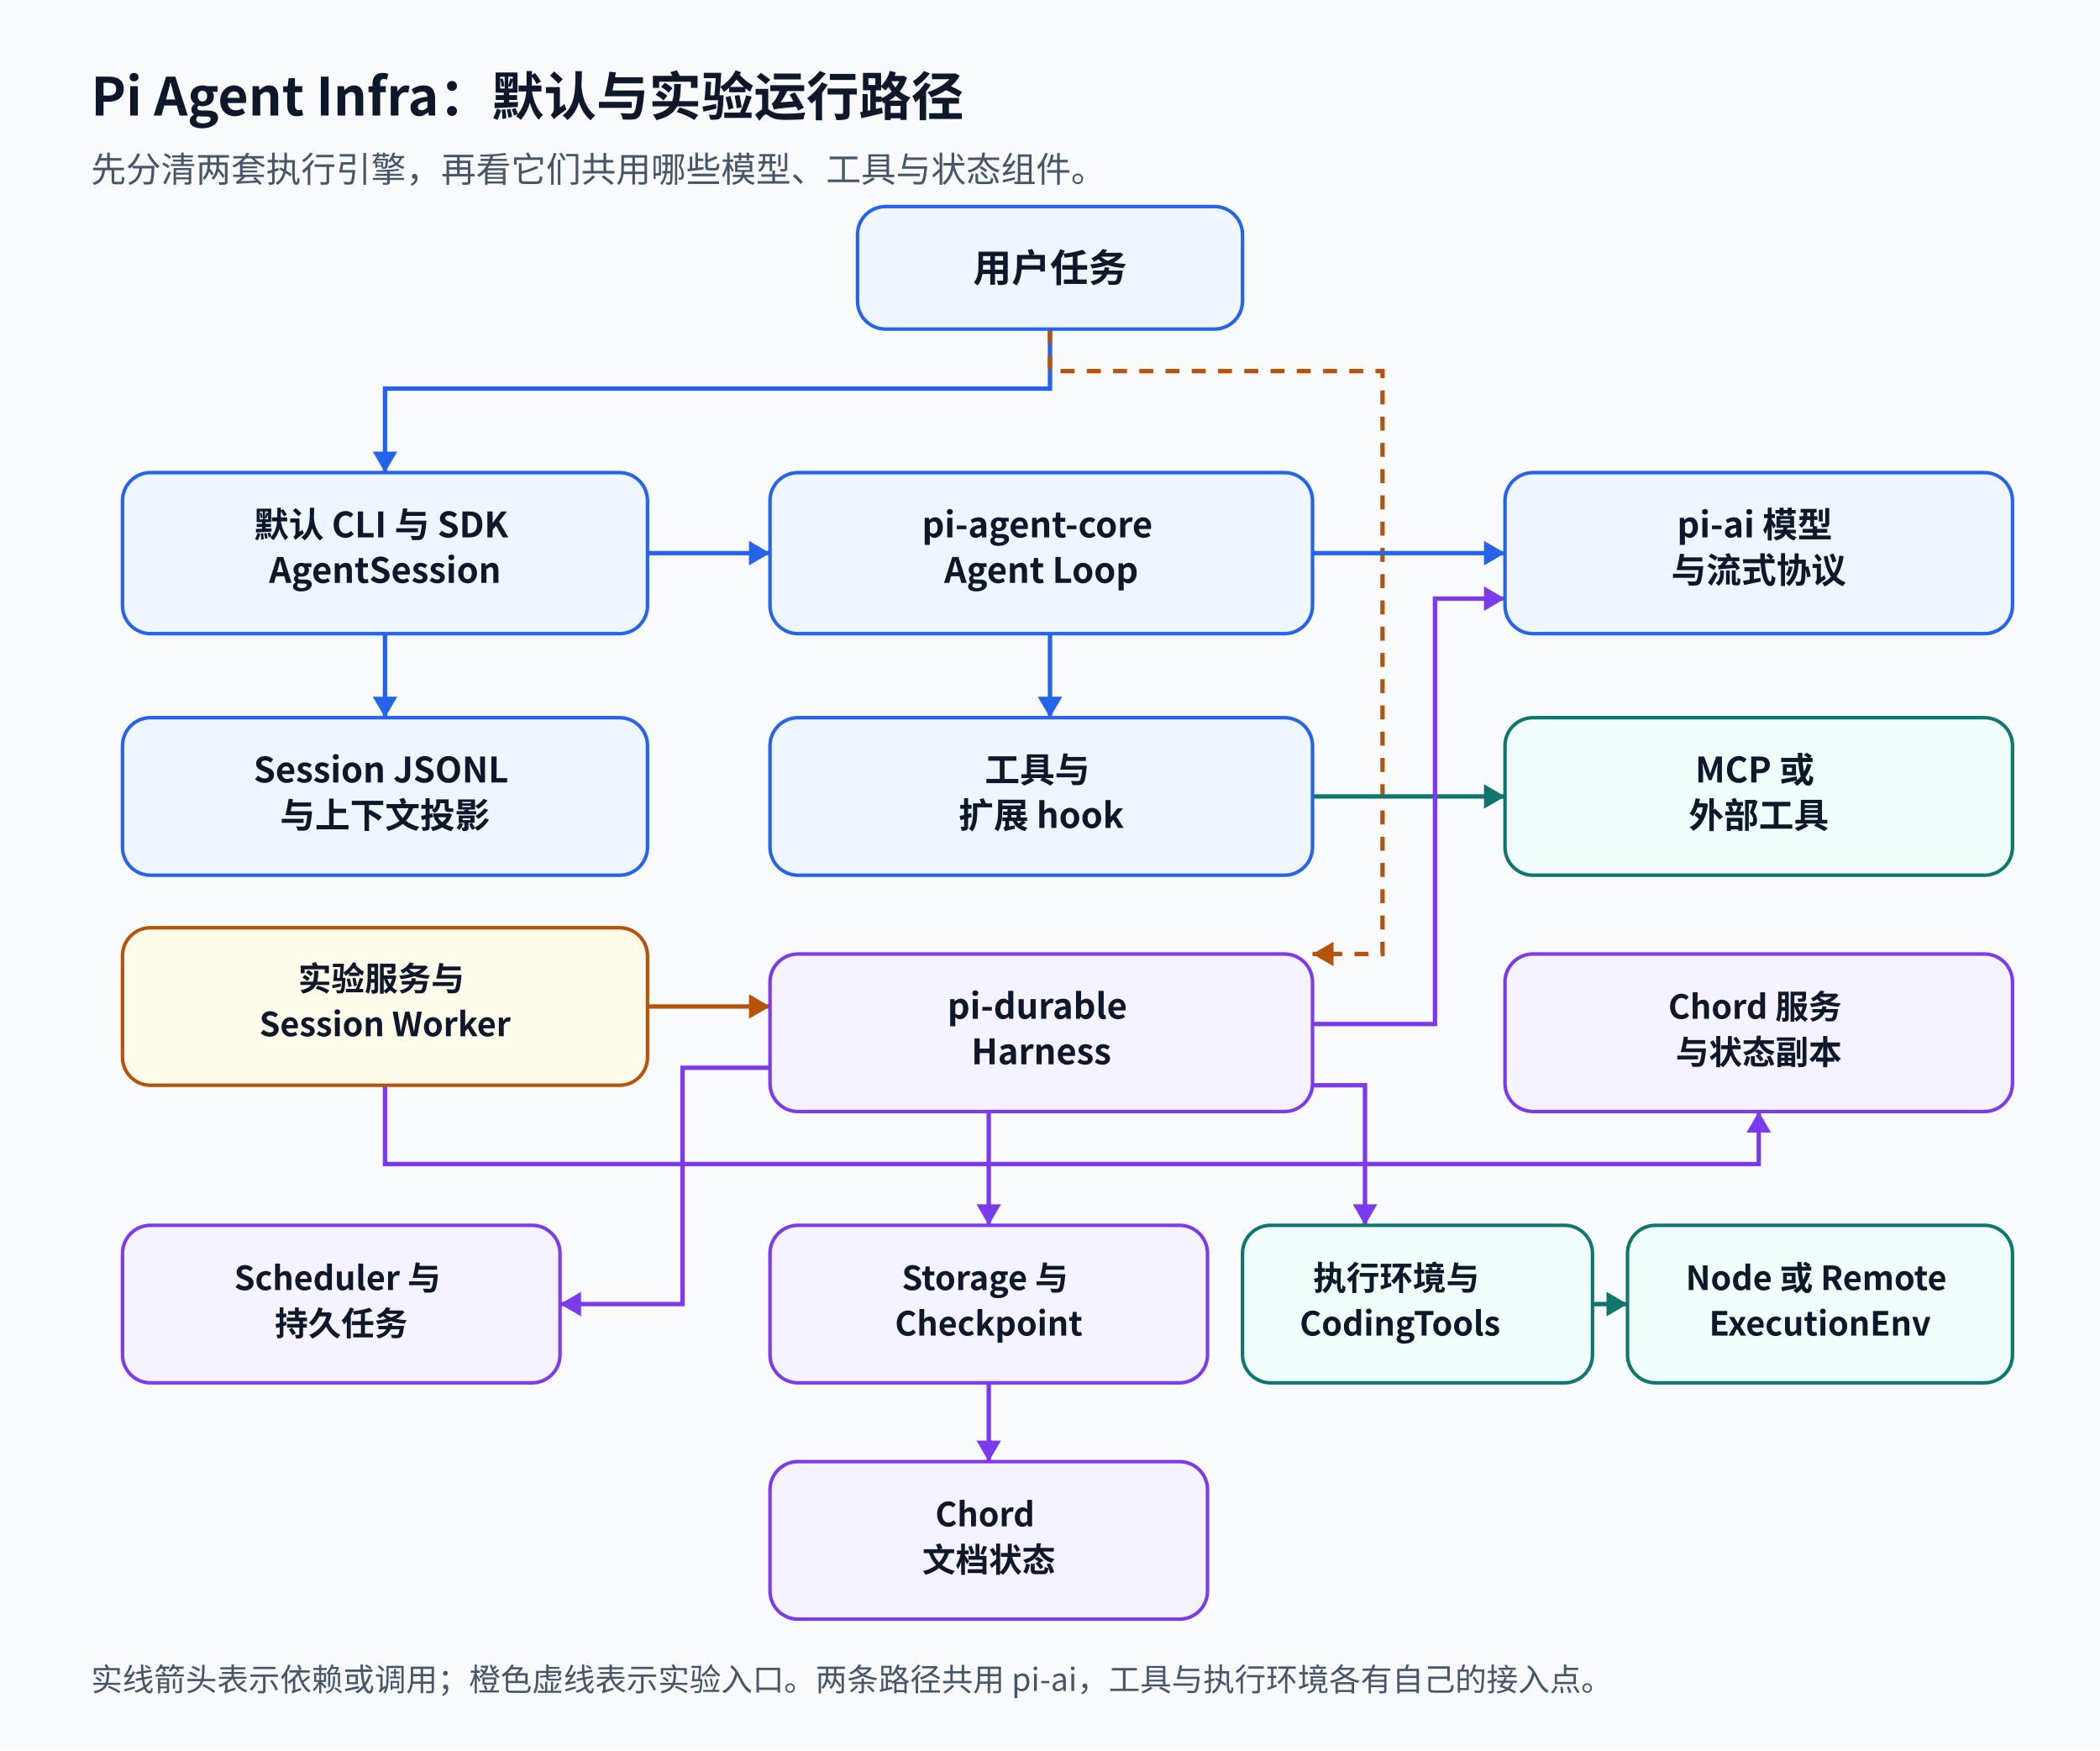
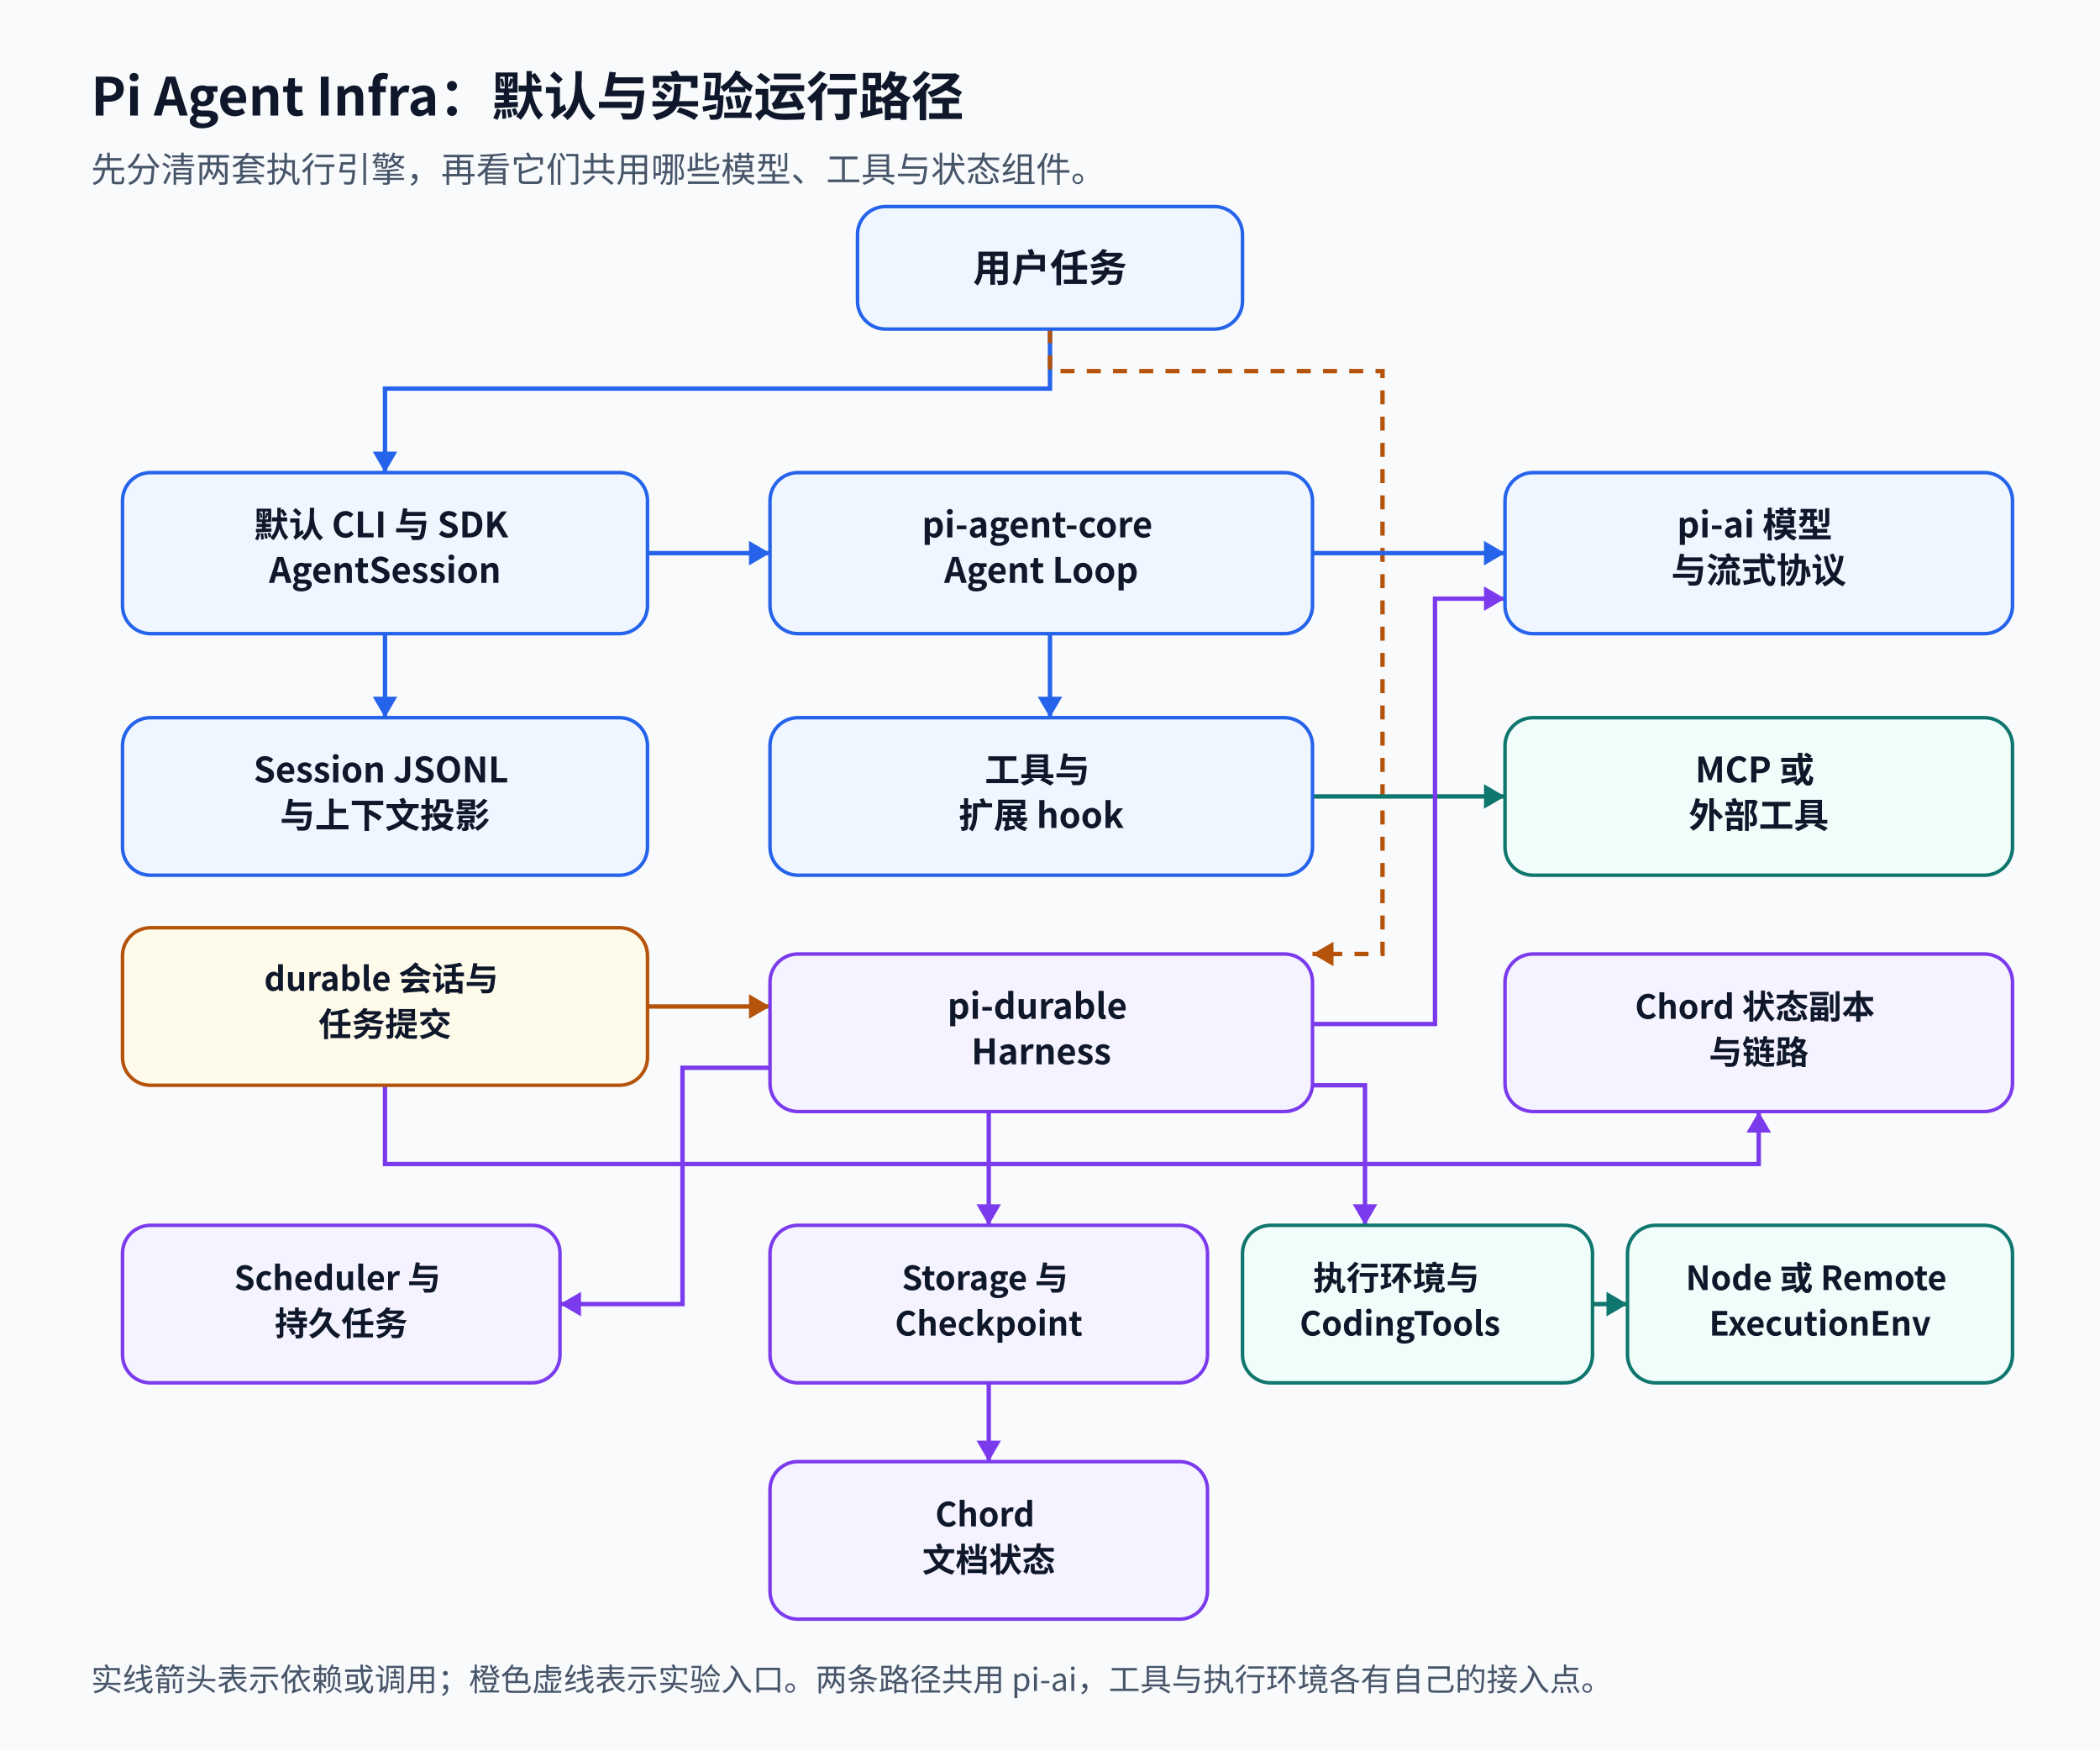
<svg xmlns="http://www.w3.org/2000/svg" width="1200" height="1000" viewBox="0 0 1200 1000" role="img" aria-labelledby="title desc">
  <rect width="1200" height="1000" fill="#f8fafc" />
  <text x="52" y="66" fill="#0f172a" font-family="system-ui, -apple-system, Segoe UI, Microsoft YaHei, Noto Sans CJK SC, sans-serif" font-size="30" font-weight="700">Pi Agent Infra：默认与实验运行路径</text>
  <text x="52" y="104" fill="#475569" font-family="system-ui, -apple-system, Segoe UI, Microsoft YaHei, Noto Sans CJK SC, sans-serif" font-size="20">先分清两套执行引擎，再看它们共用哪些模型、工具与状态组件。</text>
  <path d="M600 188 V222 H220 V270" fill="none" stroke="#2563eb" stroke-width="2.5" />
  <path d="M220 270 l-7 -12 h14 z" fill="#2563eb" />
  <path d="M600 188 V212 H790 V545 H750" fill="none" stroke="#b45309" stroke-width="2.5" stroke-dasharray="8 7" />
  <path d="M750 545 l12 -7 v14 z" fill="#b45309" />
  <path d="M370 316 H440" fill="none" stroke="#2563eb" stroke-width="2.5" />
  <path d="M440 316 l-12 -7 v14 z" fill="#2563eb" />
  <path d="M750 316 H860" fill="none" stroke="#2563eb" stroke-width="2.5" />
  <path d="M860 316 l-12 -7 v14 z" fill="#2563eb" />
  <path d="M220 362 V410" fill="none" stroke="#2563eb" stroke-width="2.5" />
  <path d="M220 410 l-7 -12 h14 z" fill="#2563eb" />
  <path d="M600 362 V410" fill="none" stroke="#2563eb" stroke-width="2.5" />
  <path d="M600 410 l-7 -12 h14 z" fill="#2563eb" />
  <path d="M750 455 H860" fill="none" stroke="#0f766e" stroke-width="2.5" />
  <path d="M860 455 l-12 -7 v14 z" fill="#0f766e" />
  <path d="M370 575 H440" fill="none" stroke="#b45309" stroke-width="2.5" />
  <path d="M440 575 l-12 -7 v14 z" fill="#b45309" />
  <path d="M750 585 H820 V342 H860" fill="none" stroke="#7c3aed" stroke-width="2.5" />
  <path d="M860 342 l-12 -7 v14 z" fill="#7c3aed" />
  <path d="M440 610 H390 V745 H320" fill="none" stroke="#7c3aed" stroke-width="2.5" />
  <path d="M320 745 l12 -7 v14 z" fill="#7c3aed" />
  <path d="M565 635 V700" fill="none" stroke="#7c3aed" stroke-width="2.5" />
  <path d="M565 700 l-7 -12 h14 z" fill="#7c3aed" />
  <path d="M750 620 H780 V700" fill="none" stroke="#7c3aed" stroke-width="2.5" />
  <path d="M780 700 l-7 -12 h14 z" fill="#7c3aed" />
  <path d="M910 745 H930" fill="none" stroke="#0f766e" stroke-width="2.5" />
  <path d="M930 745 l-12 -7 v14 z" fill="#0f766e" />
  <path d="M565 790 V835" fill="none" stroke="#7c3aed" stroke-width="2.5" />
  <path d="M565 835 l-7 -12 h14 z" fill="#7c3aed" />
  <path d="M220 620 V665 H1005 V635" fill="none" stroke="#7c3aed" stroke-width="2.5" />
  <path d="M1005 635 l-7 12 h14 z" fill="#7c3aed" />
  <rect x="490" y="118" width="220" height="70" rx="16" fill="#eff6ff" stroke="#2563eb" stroke-width="2" />
  <text x="600" y="161" text-anchor="middle" fill="#0f172a" font-family="system-ui, -apple-system, Segoe UI, Microsoft YaHei, Noto Sans CJK SC, sans-serif" font-size="22" font-weight="700">用户任务</text>
  <rect x="70" y="270" width="300" height="92" rx="16" fill="#eff6ff" stroke="#2563eb" stroke-width="2" />
  <text x="220" y="307" text-anchor="middle" fill="#0f172a" font-family="system-ui, -apple-system, Segoe UI, Microsoft YaHei, Noto Sans CJK SC, sans-serif" font-size="20" font-weight="700">
    <tspan x="220">默认 CLI 与 SDK</tspan>
    <tspan x="220" dy="26">AgentSession</tspan>
  </text>
  <rect x="440" y="270" width="310" height="92" rx="16" fill="#eff6ff" stroke="#2563eb" stroke-width="2" />
  <text x="595" y="307" text-anchor="middle" fill="#0f172a" font-family="system-ui, -apple-system, Segoe UI, Microsoft YaHei, Noto Sans CJK SC, sans-serif" font-size="20" font-weight="700">
    <tspan x="595">pi-agent-core</tspan>
    <tspan x="595" dy="26">Agent Loop</tspan>
  </text>
  <rect x="860" y="270" width="290" height="92" rx="16" fill="#eff6ff" stroke="#2563eb" stroke-width="2" />
  <text x="1005" y="307" text-anchor="middle" fill="#0f172a" font-family="system-ui, -apple-system, Segoe UI, Microsoft YaHei, Noto Sans CJK SC, sans-serif" font-size="20" font-weight="700">
    <tspan x="1005">pi-ai 模型</tspan>
    <tspan x="1005" dy="26">与流式协议</tspan>
  </text>
  <rect x="70" y="410" width="300" height="90" rx="16" fill="#eff6ff" stroke="#2563eb" stroke-width="2" />
  <text x="220" y="447" text-anchor="middle" fill="#0f172a" font-family="system-ui, -apple-system, Segoe UI, Microsoft YaHei, Noto Sans CJK SC, sans-serif" font-size="20" font-weight="700">
    <tspan x="220">Session JSONL</tspan>
    <tspan x="220" dy="26">与上下文投影</tspan>
  </text>
  <rect x="440" y="410" width="310" height="90" rx="16" fill="#eff6ff" stroke="#2563eb" stroke-width="2" />
  <text x="595" y="447" text-anchor="middle" fill="#0f172a" font-family="system-ui, -apple-system, Segoe UI, Microsoft YaHei, Noto Sans CJK SC, sans-serif" font-size="20" font-weight="700">
    <tspan x="595">工具与</tspan>
    <tspan x="595" dy="26">扩展 hook</tspan>
  </text>
  <rect x="860" y="410" width="290" height="90" rx="16" fill="#f0fdfa" stroke="#0f766e" stroke-width="2" />
  <text x="1005" y="447" text-anchor="middle" fill="#0f172a" font-family="system-ui, -apple-system, Segoe UI, Microsoft YaHei, Noto Sans CJK SC, sans-serif" font-size="20" font-weight="700">
    <tspan x="1005">MCP 或</tspan>
    <tspan x="1005" dy="26">外部工具</tspan>
  </text>
  <rect x="70" y="530" width="300" height="90" rx="16" fill="#fffbeb" stroke="#b45309" stroke-width="2" />
  <text x="220" y="566" text-anchor="middle" fill="#0f172a" font-family="system-ui, -apple-system, Segoe UI, Microsoft YaHei, Noto Sans CJK SC, sans-serif" font-size="19" font-weight="700">
-     <tspan x="220">实验服务与</tspan>
-     <tspan x="220" dy="26">Session Worker</tspan>
+     <tspan x="220">durable 会话与</tspan>
+     <tspan x="220" dy="26">任务提交</tspan>
  </text>
  <rect x="440" y="545" width="310" height="90" rx="16" fill="#f5f3ff" stroke="#7c3aed" stroke-width="2" />
  <text x="595" y="582" text-anchor="middle" fill="#0f172a" font-family="system-ui, -apple-system, Segoe UI, Microsoft YaHei, Noto Sans CJK SC, sans-serif" font-size="20" font-weight="700">
    <tspan x="595">pi-durable</tspan>
    <tspan x="595" dy="26">Harness</tspan>
  </text>
  <rect x="860" y="545" width="290" height="90" rx="16" fill="#f5f3ff" stroke="#7c3aed" stroke-width="2" />
  <text x="1005" y="582" text-anchor="middle" fill="#0f172a" font-family="system-ui, -apple-system, Segoe UI, Microsoft YaHei, Noto Sans CJK SC, sans-serif" font-size="19" font-weight="700">
-     <tspan x="1005">Chord 服务</tspan>
-     <tspan x="1005" dy="26">与状态副本</tspan>
+     <tspan x="1005">Chord 状态副本</tspan>
+     <tspan x="1005" dy="26">与链路</tspan>
  </text>
  <rect x="70" y="700" width="250" height="90" rx="16" fill="#f5f3ff" stroke="#7c3aed" stroke-width="2" />
  <text x="195" y="737" text-anchor="middle" fill="#0f172a" font-family="system-ui, -apple-system, Segoe UI, Microsoft YaHei, Noto Sans CJK SC, sans-serif" font-size="19" font-weight="700">
    <tspan x="195">Scheduler 与</tspan>
    <tspan x="195" dy="26">持久任务</tspan>
  </text>
  <rect x="440" y="700" width="250" height="90" rx="16" fill="#f5f3ff" stroke="#7c3aed" stroke-width="2" />
  <text x="565" y="737" text-anchor="middle" fill="#0f172a" font-family="system-ui, -apple-system, Segoe UI, Microsoft YaHei, Noto Sans CJK SC, sans-serif" font-size="19" font-weight="700">
    <tspan x="565">Storage 与</tspan>
    <tspan x="565" dy="26">Checkpoint</tspan>
  </text>
  <rect x="710" y="700" width="200" height="90" rx="16" fill="#f0fdfa" stroke="#0f766e" stroke-width="2" />
  <text x="810" y="737" text-anchor="middle" fill="#0f172a" font-family="system-ui, -apple-system, Segoe UI, Microsoft YaHei, Noto Sans CJK SC, sans-serif" font-size="19" font-weight="700">
    <tspan x="800">执行环境与</tspan>
    <tspan x="800" dy="26">CodingTools</tspan>
  </text>
  <rect x="930" y="700" width="220" height="90" rx="16" fill="#f0fdfa" stroke="#0f766e" stroke-width="2" />
  <text x="1040" y="737" text-anchor="middle" fill="#0f172a" font-family="system-ui, -apple-system, Segoe UI, Microsoft YaHei, Noto Sans CJK SC, sans-serif" font-size="19" font-weight="700">
    <tspan x="1040">Node 或 Remote</tspan>
    <tspan x="1040" dy="26">ExecutionEnv</tspan>
  </text>
  <rect x="440" y="835" width="250" height="90" rx="16" fill="#f5f3ff" stroke="#7c3aed" stroke-width="2" />
  <text x="565" y="872" text-anchor="middle" fill="#0f172a" font-family="system-ui, -apple-system, Segoe UI, Microsoft YaHei, Noto Sans CJK SC, sans-serif" font-size="19" font-weight="700">
    <tspan x="565">Chord</tspan>
    <tspan x="565" dy="26">文档状态</tspan>
  </text>
  <text x="52" y="966" fill="#475569" font-family="system-ui, -apple-system, Segoe UI, Microsoft YaHei, Noto Sans CJK SC, sans-serif" font-size="18">实线箭头表示依赖或调用；橙色虚线表示实验入口。两条路径共用 pi-ai，工具与执行环境各有自己的接入点。</text>
</svg>
